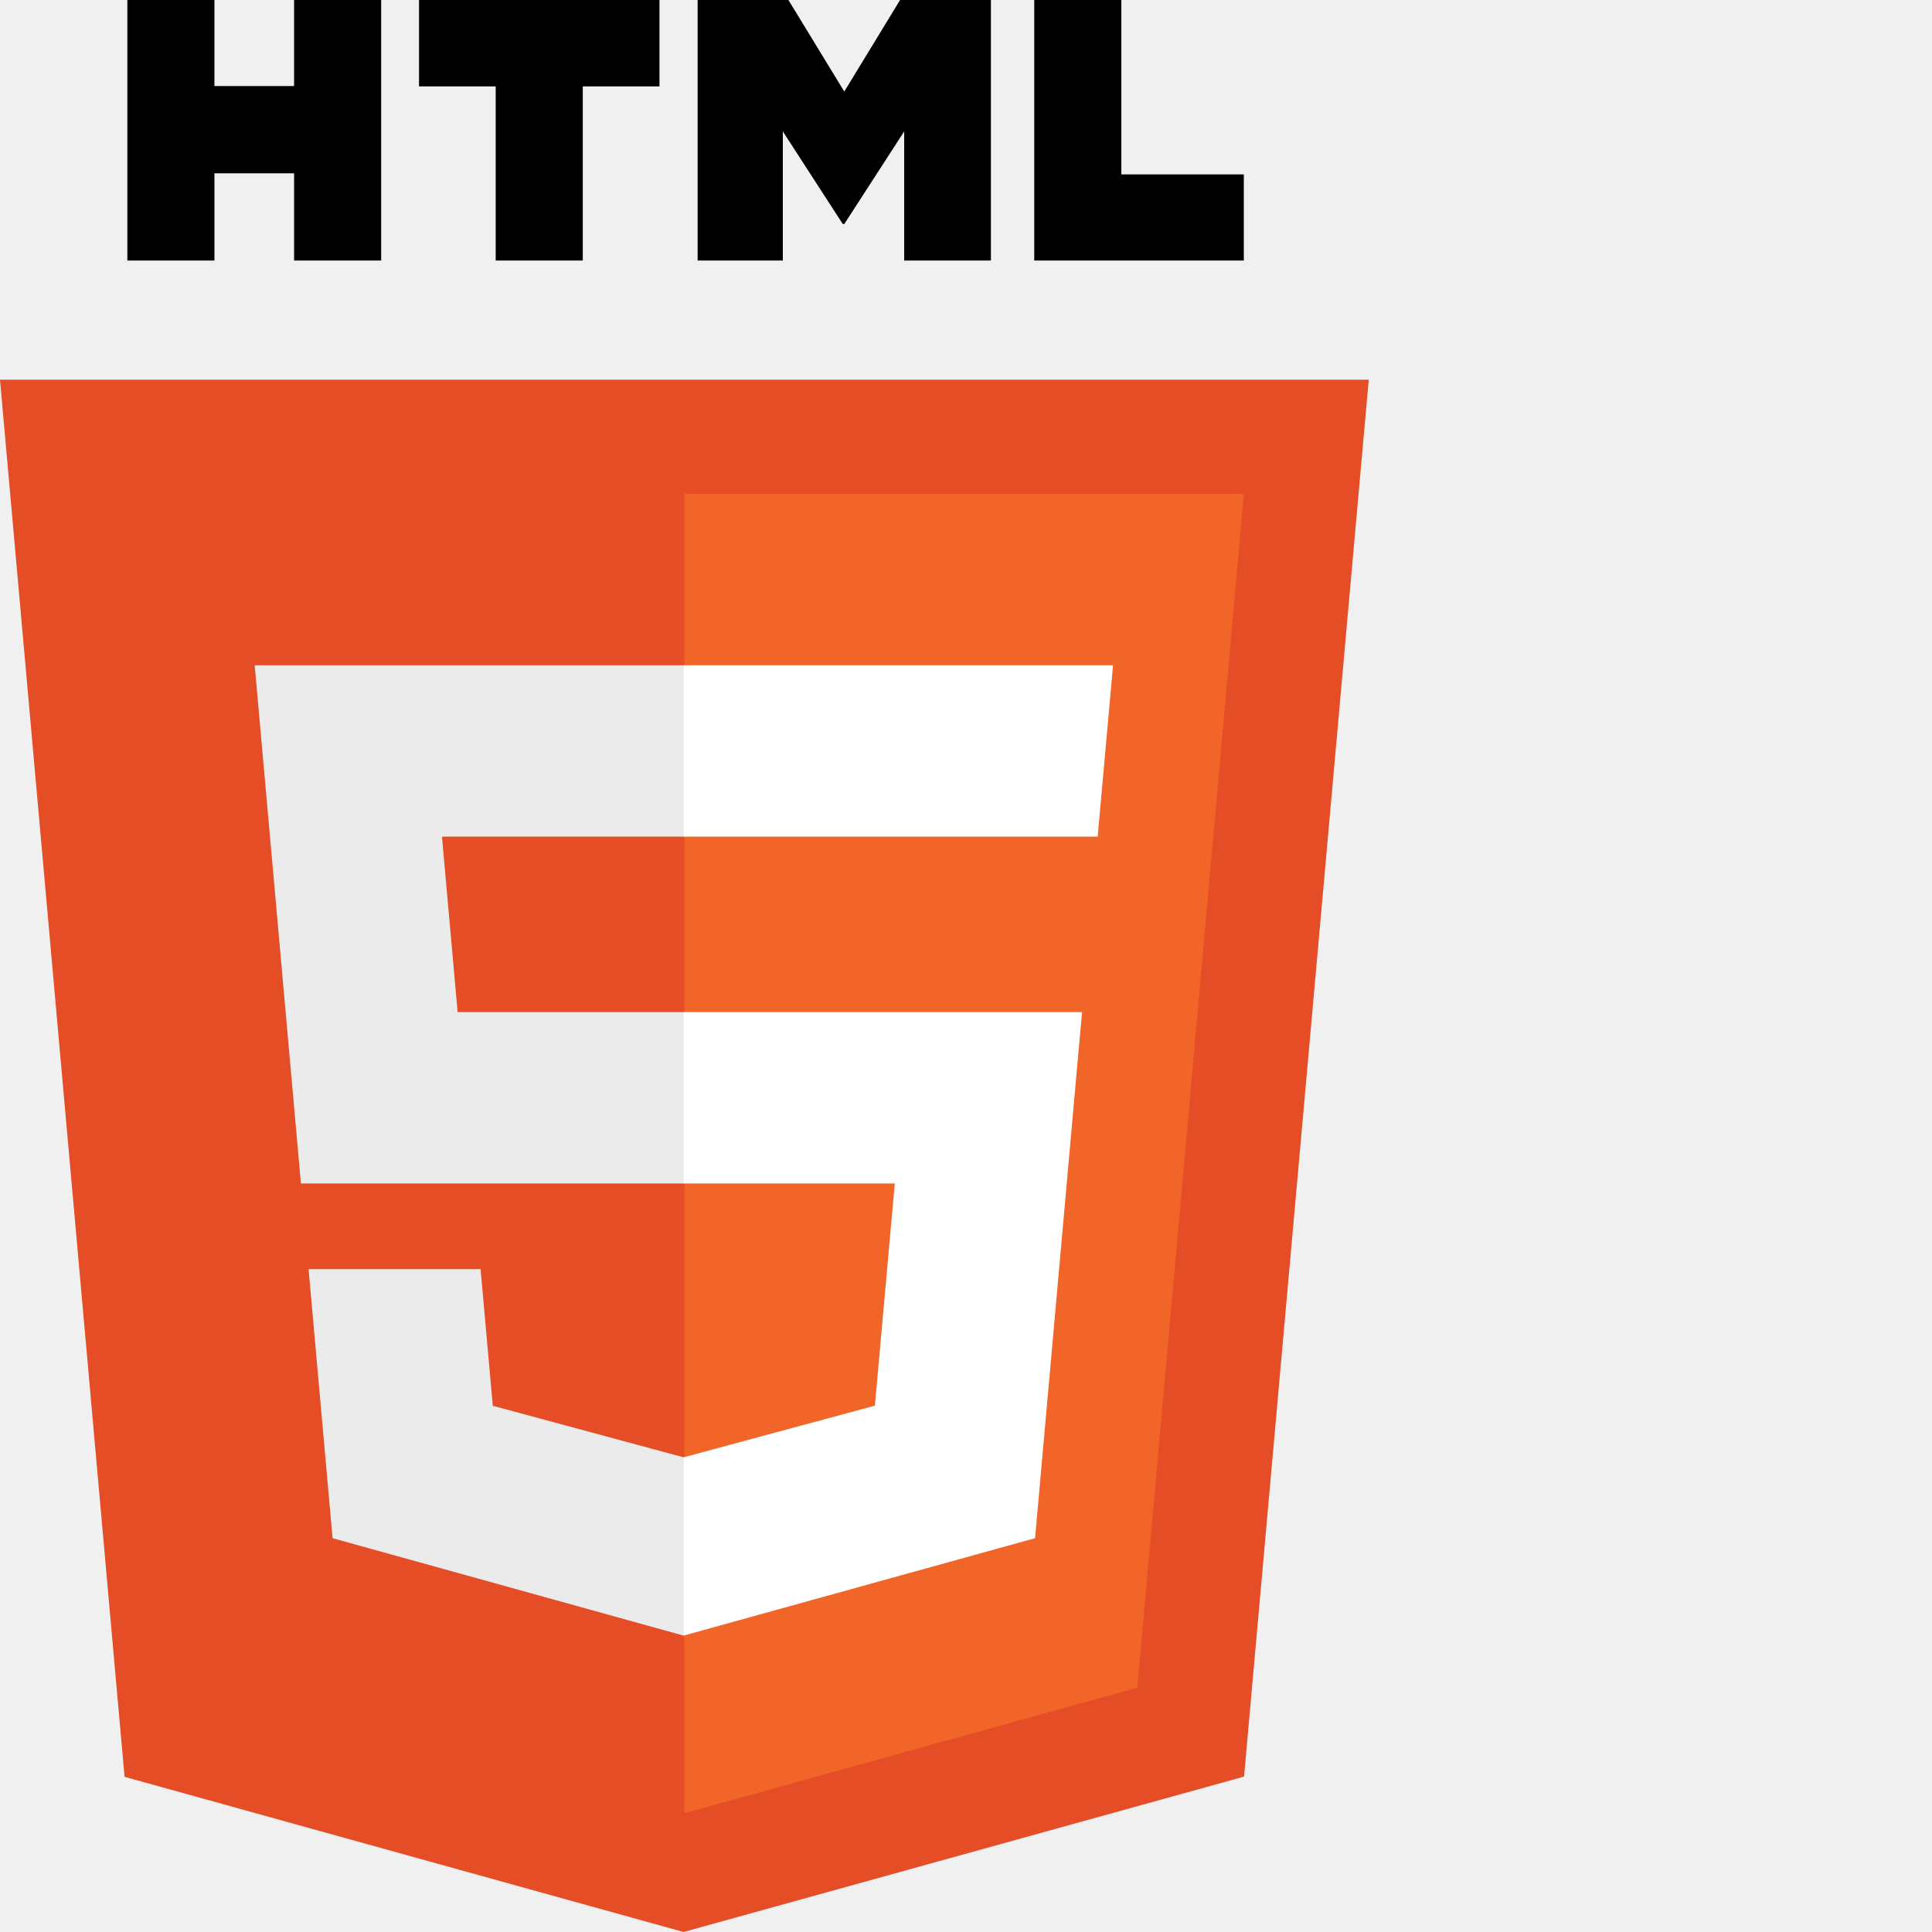
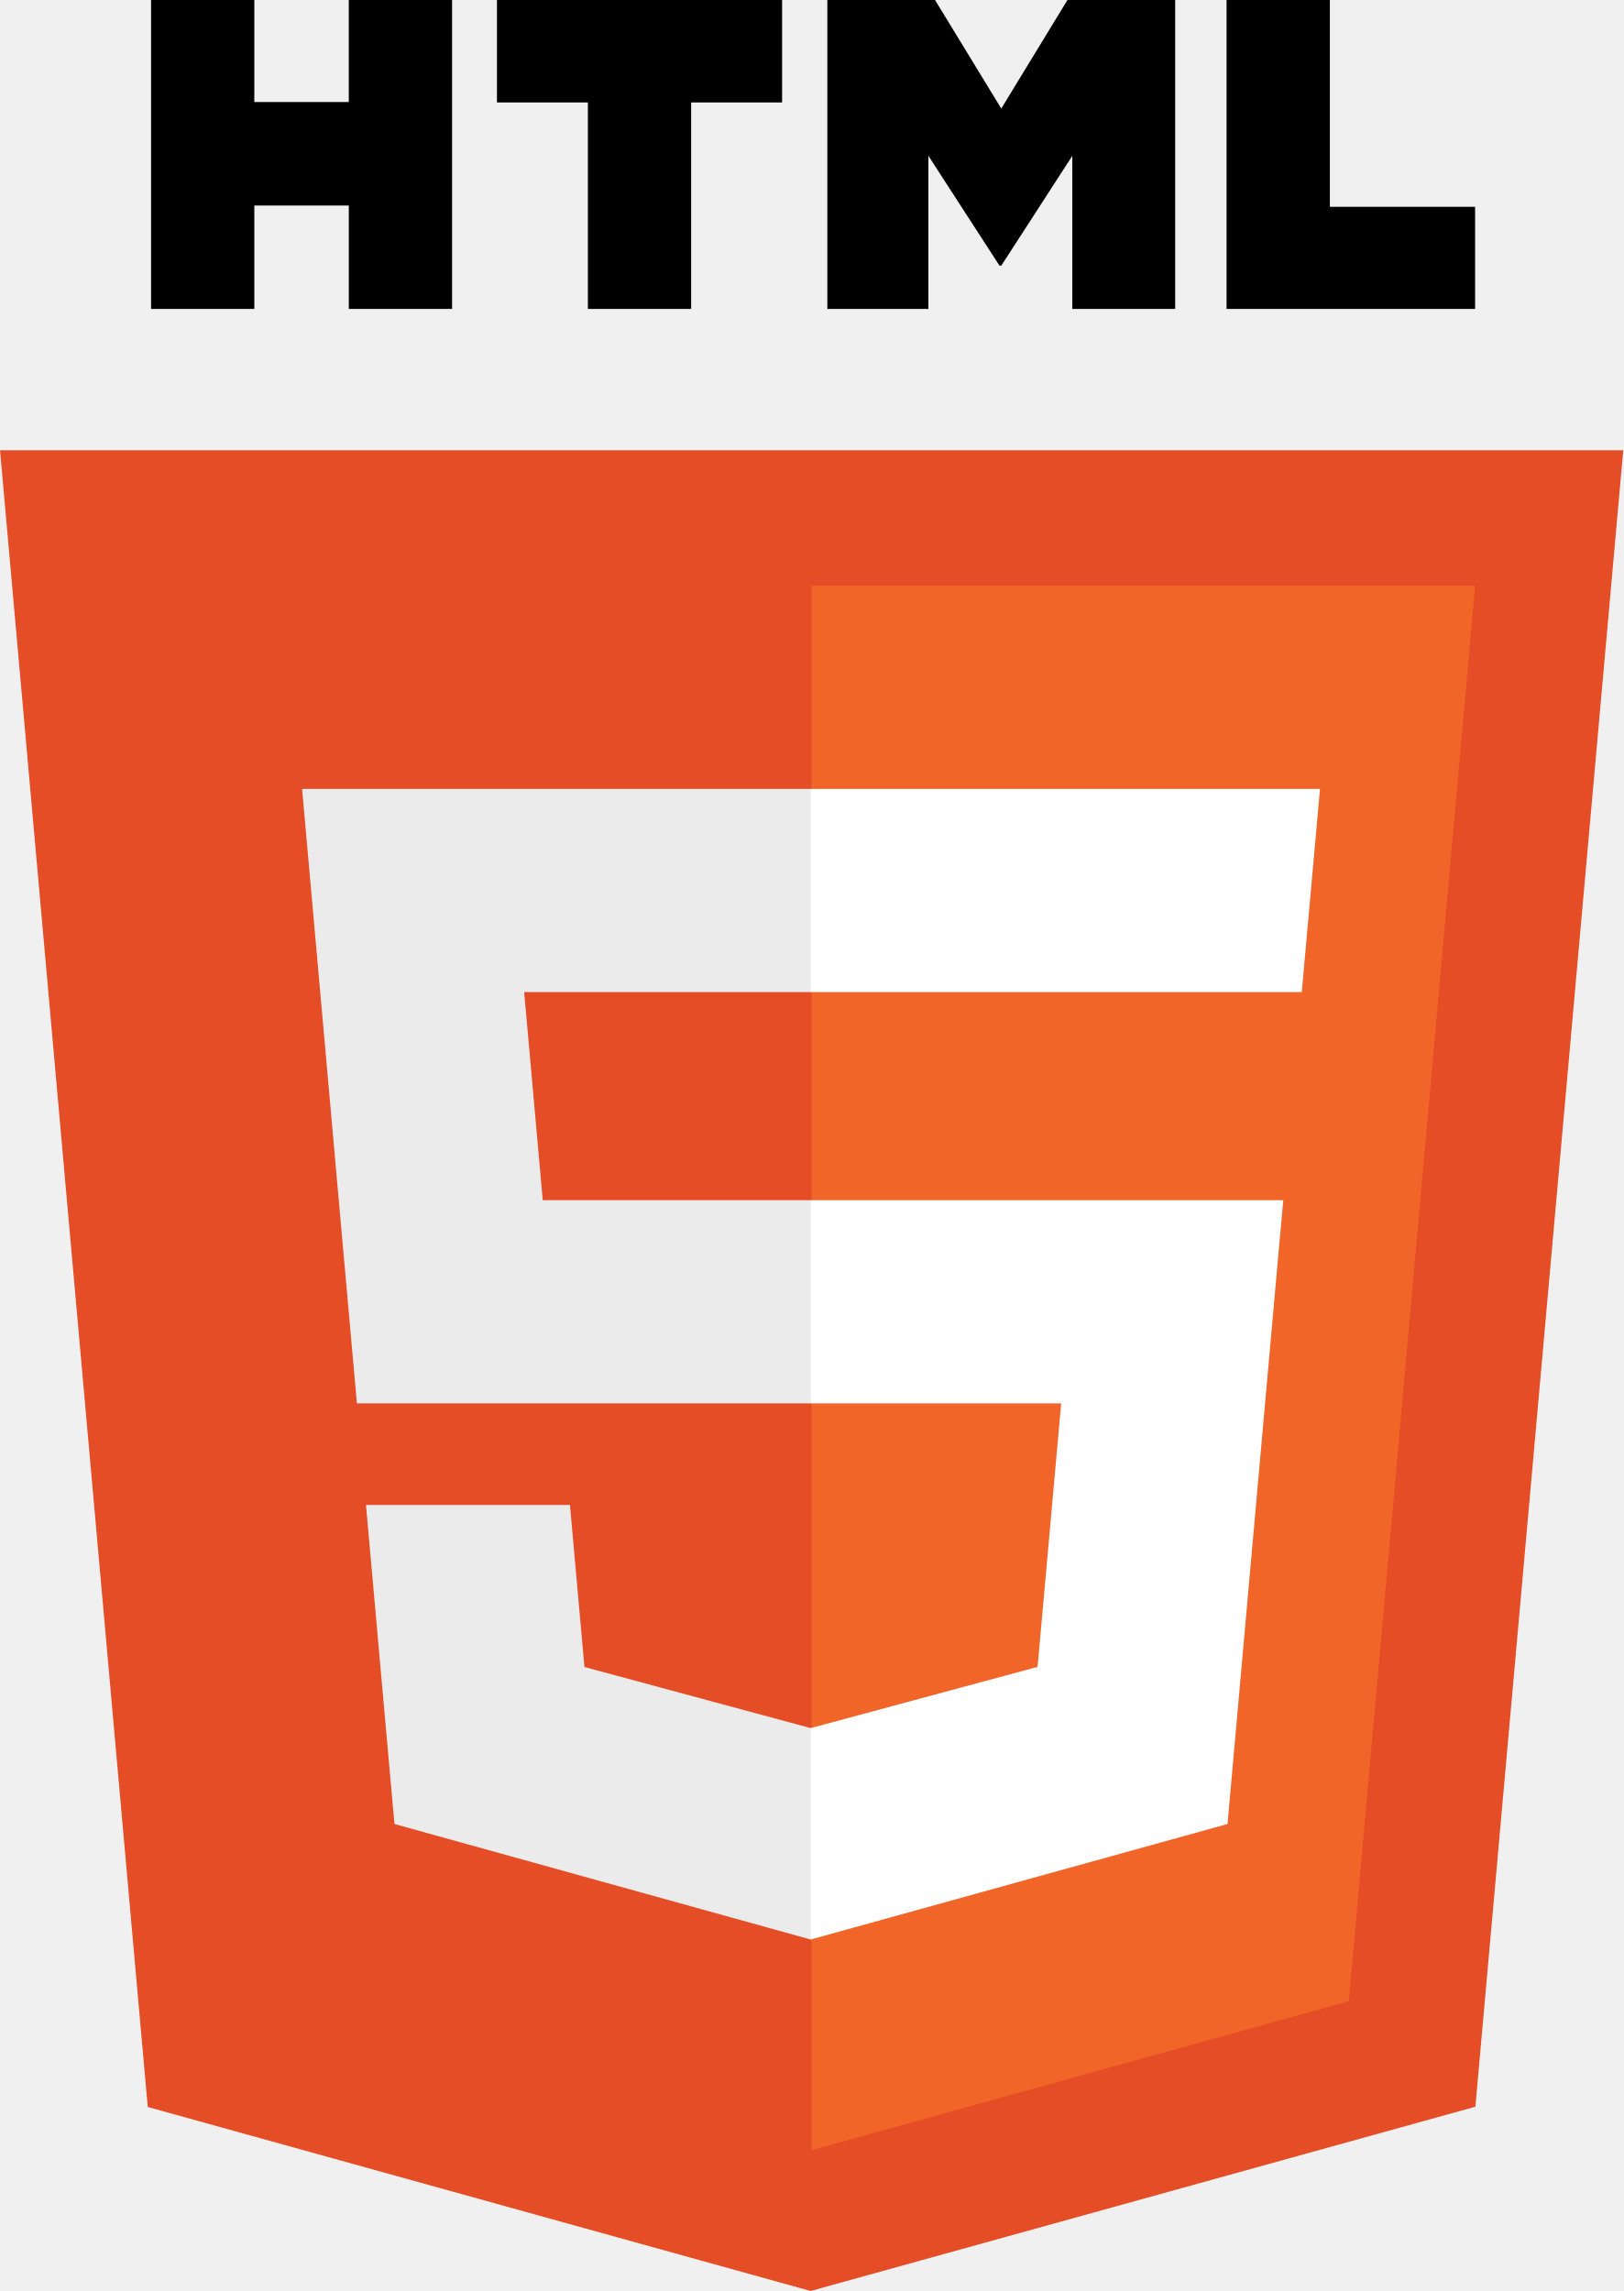
- <svg xmlns="http://www.w3.org/2000/svg" height="2500" preserveAspectRatio="xMinYMin meet" viewBox="0.445 0 255.11 360.088" width="2500">
+ <svg xmlns="http://www.w3.org/2000/svg" preserveAspectRatio="xMinYMin meet" viewBox="0.44 0 255.11 360.09">
  <path d="M255.555 70.766l-23.241 260.36-104.47 28.962-104.182-28.922L.445 70.766z" fill="#e44d26" />
  <path d="M128 337.95l84.417-23.403 19.86-222.49H128z" fill="#f16529" />
  <path d="M82.82 155.932H128v-31.937H47.917l.764 8.568 7.85 88.01H128v-31.937H85.739zm7.198 80.61h-32.06l4.474 50.146 65.421 18.16.147-.04V271.58l-.14.037-35.568-9.604z" fill="#ebebeb" />
  <path d="M24.18 0h16.23v16.035h14.847V0h16.231v48.558h-16.23v-16.26H40.411v16.26h-16.23V0zm68.65 16.103H78.544V0h44.814v16.103h-14.295v32.455h-16.23V16.103h-.001zM130.47 0h16.923l10.41 17.062L168.203 0h16.93v48.558h-16.164V24.49l-11.166 17.265h-.28L146.35 24.49v24.068h-15.88zm62.74 0h16.235v32.508h22.824v16.05h-39.06V0z" />
  <path d="M127.89 220.573h39.327l-3.708 41.42-35.62 9.614v33.226l65.473-18.145.48-5.396 7.506-84.08.779-8.576H127.89zm0-64.719v.078h77.143l.64-7.178 1.456-16.191.763-8.568H127.89v31.86z" fill="#fff" />
</svg>
